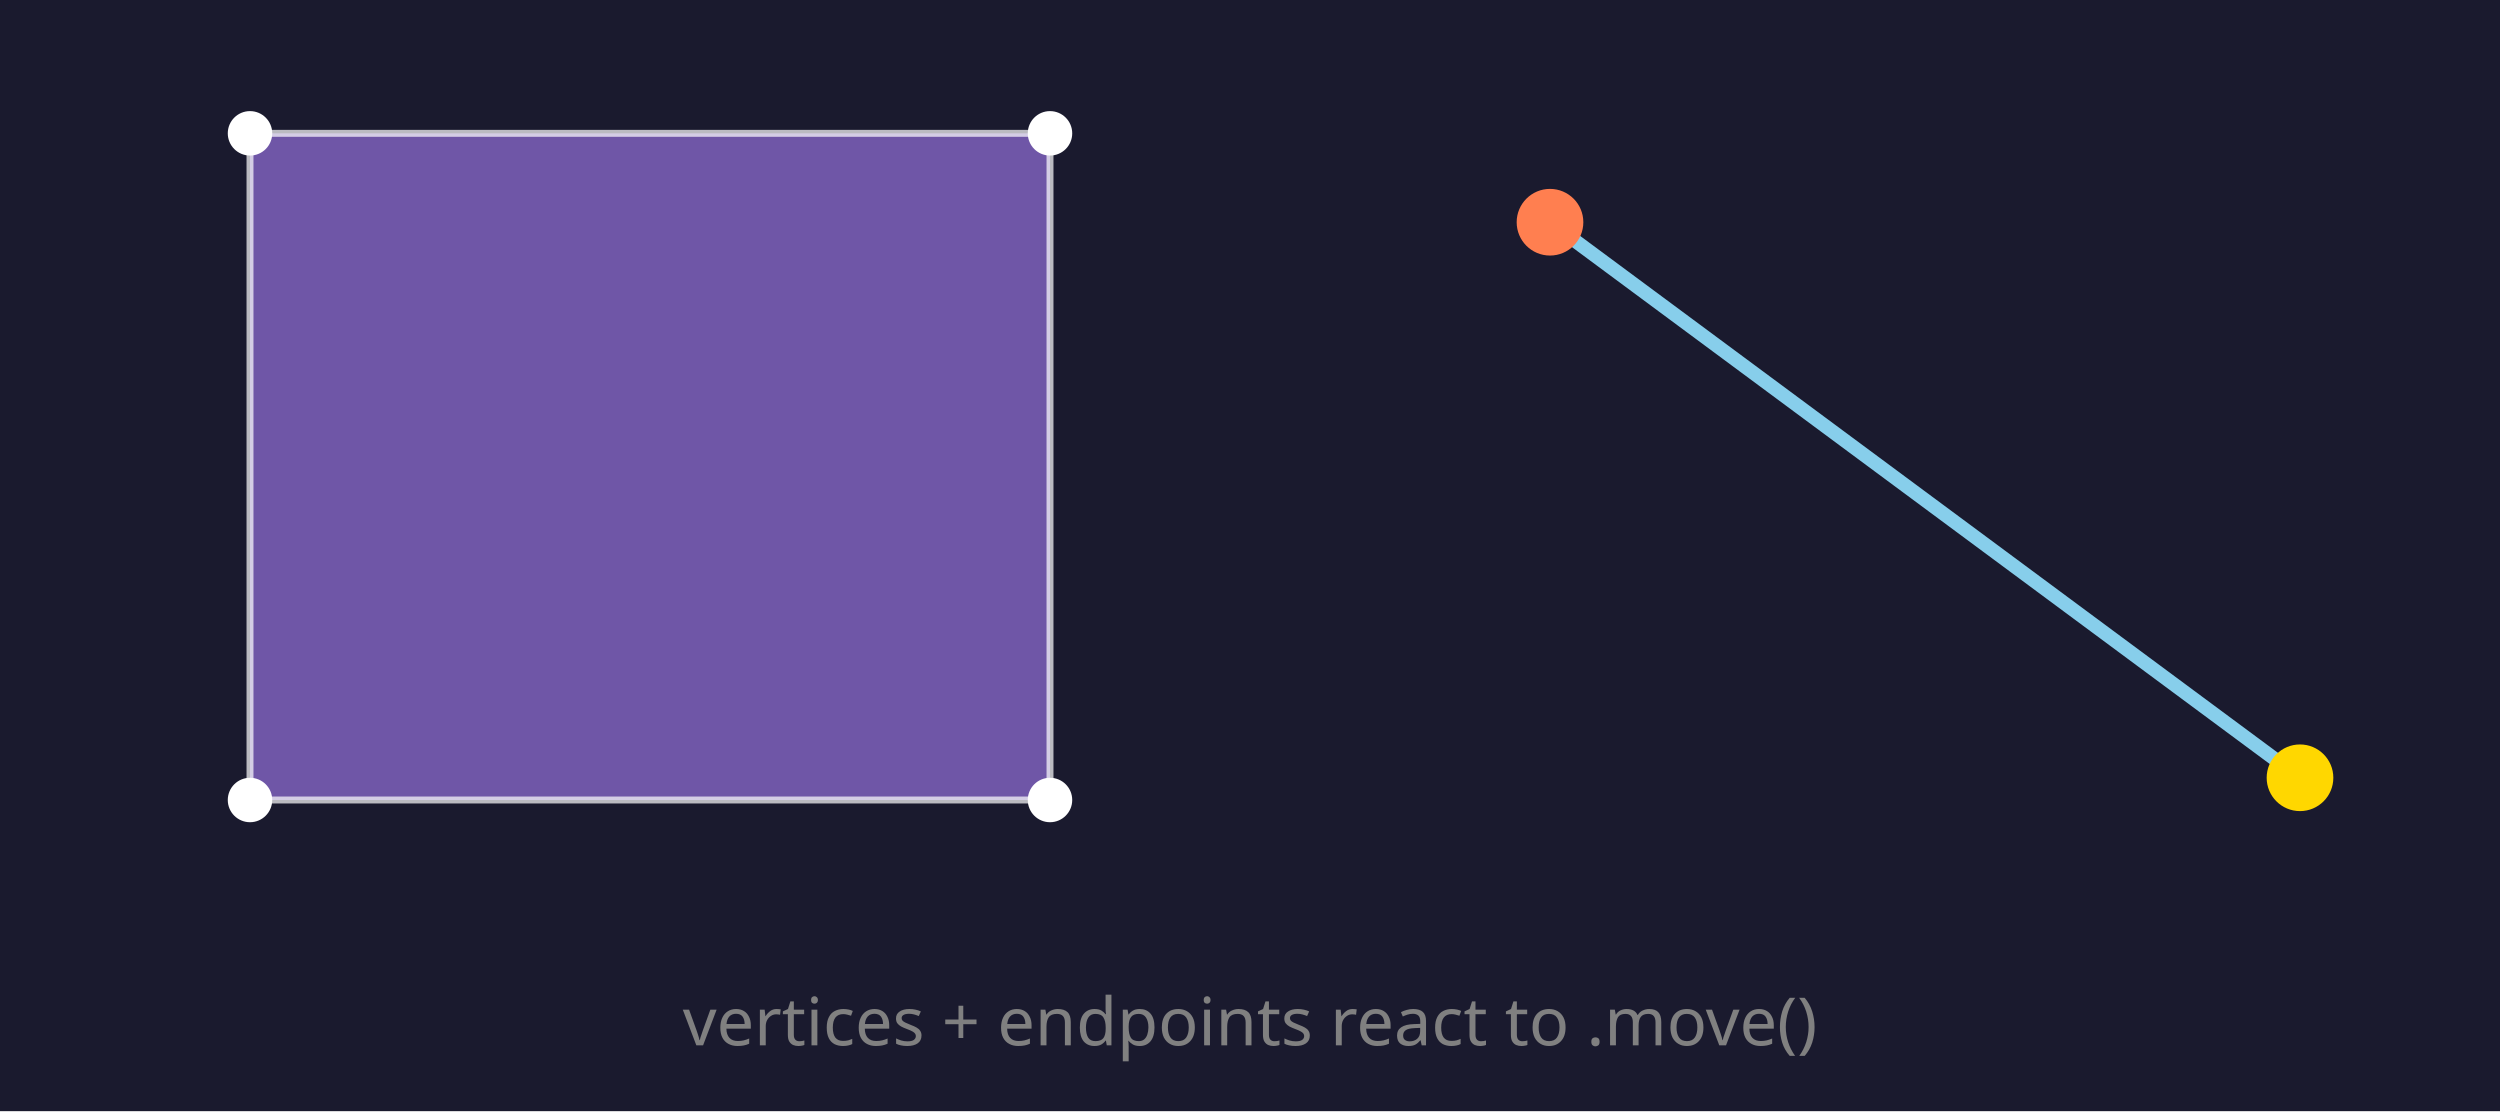
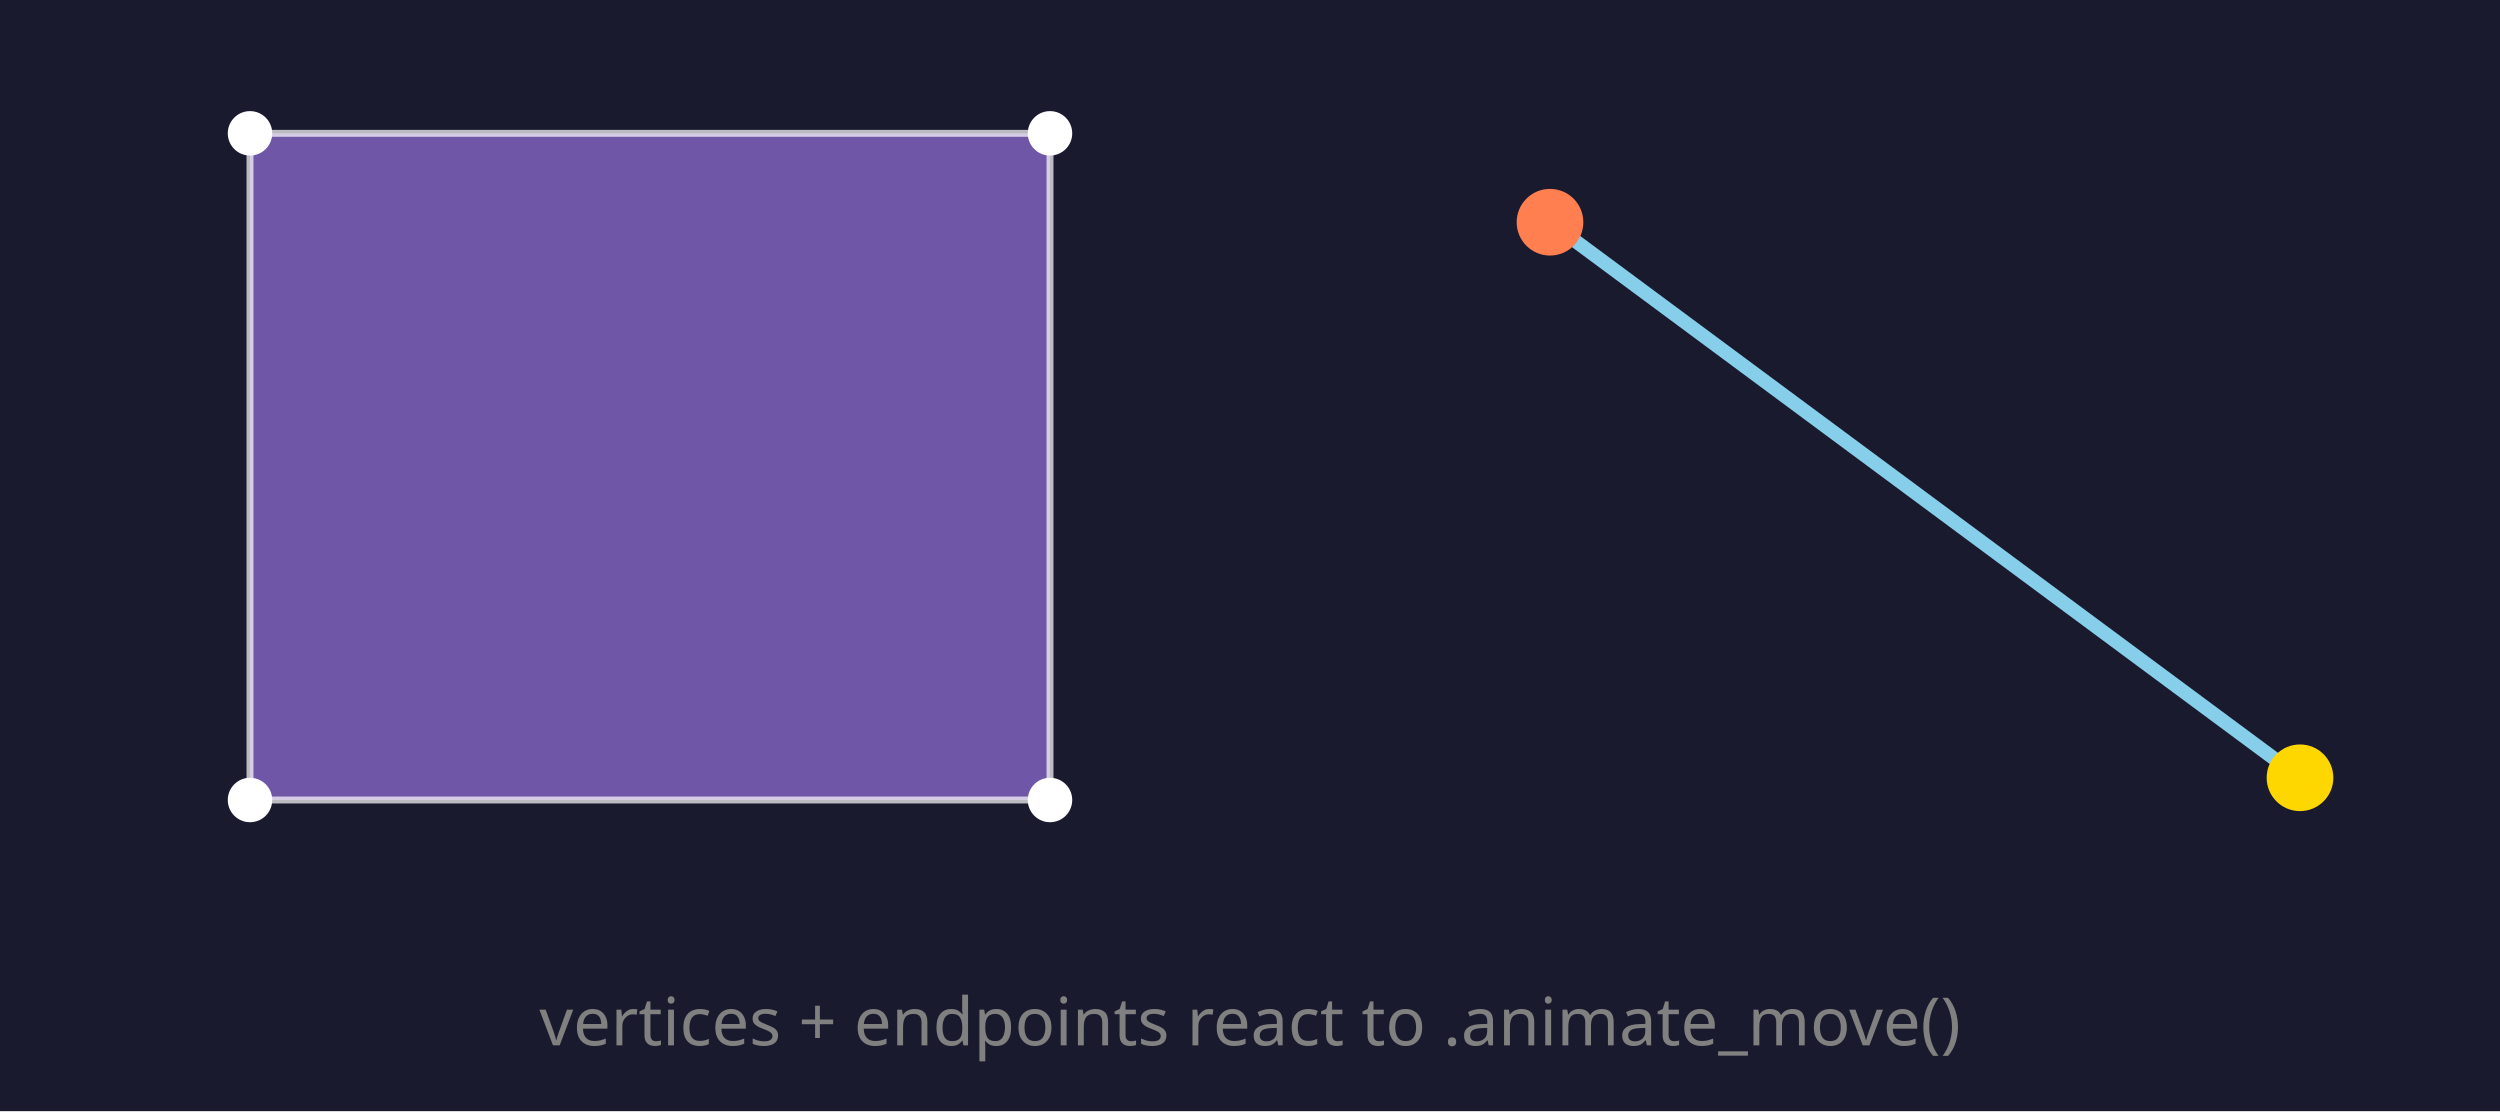
<svg xmlns="http://www.w3.org/2000/svg" width="360" height="160" viewBox="0 0 360 160">
  <rect width="100%" height="100%" fill="#1a1a2e" />
  <line x1="223.2" y1="32" x2="331.2" y2="112" stroke="skyblue" stroke-width="2" stroke-linecap="round">
    <animate attributeName="x1" values="223.2;270;223.2" keyTimes="0;0.5;1" dur="2.5s" calcMode="spline" keySplines="0.42 0.0 0.58 1.0;0.42 0.0 0.58 1.0" fill="freeze" repeatCount="indefinite" />
    <animate attributeName="y1" values="32;112;32" keyTimes="0;0.5;1" dur="2.5s" calcMode="spline" keySplines="0.42 0.0 0.58 1.0;0.42 0.0 0.58 1.0" fill="freeze" repeatCount="indefinite" />
    <animate attributeName="x2" values="331.2;288;331.2" keyTimes="0;0.5;1" dur="2.5s" calcMode="spline" keySplines="0.42 0.0 0.58 1.0;0.42 0.0 0.58 1.0" fill="freeze" repeatCount="indefinite" />
    <animate attributeName="y2" values="112;28.8;112" keyTimes="0;0.5;1" dur="2.5s" calcMode="spline" keySplines="0.42 0.0 0.58 1.0;0.42 0.0 0.58 1.0" fill="freeze" repeatCount="indefinite" />
  </line>
  <polygon points="36,19.2 36,115.2 151.2,115.2 151.2,19.2" fill="mediumpurple" stroke="white" stroke-width="1" fill-opacity="0.7" stroke-opacity="0.7">
    <animate attributeName="points" values="36,19.2 36,115.2 151.2,115.2 151.2,19.2;72,44.8 57.6,92.8 172.8,92.8 187.2,44.8;36,19.2 36,115.2 151.2,115.2 151.2,19.2" keyTimes="0;0.5;1" dur="2.0s" calcMode="spline" keySplines="0.42 0.0 0.58 1.0;0.42 0.0 0.58 1.0" fill="freeze" repeatCount="indefinite" />
  </polygon>
  <circle cx="36" cy="19.2" r="3.2" fill="white">
    <animate attributeName="cx" values="36;72;36" keyTimes="0;0.5;1" dur="2.0s" calcMode="spline" keySplines="0.42 0.0 0.58 1.0;0.42 0.0 0.58 1.0" fill="freeze" repeatCount="indefinite" />
    <animate attributeName="cy" values="19.2;44.8;19.2" keyTimes="0;0.5;1" dur="2.0s" calcMode="spline" keySplines="0.42 0.0 0.58 1.0;0.42 0.0 0.58 1.0" fill="freeze" repeatCount="indefinite" />
  </circle>
  <circle cx="36" cy="115.2" r="3.2" fill="white">
    <animate attributeName="cx" values="36;57.6;36" keyTimes="0;0.5;1" dur="2.0s" calcMode="spline" keySplines="0.42 0.0 0.58 1.0;0.42 0.0 0.58 1.0" fill="freeze" repeatCount="indefinite" />
    <animate attributeName="cy" values="115.2;92.8;115.2" keyTimes="0;0.5;1" dur="2.0s" calcMode="spline" keySplines="0.42 0.0 0.58 1.0;0.42 0.0 0.58 1.0" fill="freeze" repeatCount="indefinite" />
  </circle>
  <circle cx="151.2" cy="115.2" r="3.2" fill="white">
    <animate attributeName="cx" values="151.2;172.8;151.2" keyTimes="0;0.5;1" dur="2.0s" calcMode="spline" keySplines="0.42 0.0 0.58 1.0;0.42 0.0 0.58 1.0" fill="freeze" repeatCount="indefinite" />
    <animate attributeName="cy" values="115.2;92.8;115.2" keyTimes="0;0.5;1" dur="2.0s" calcMode="spline" keySplines="0.42 0.0 0.58 1.0;0.42 0.0 0.58 1.0" fill="freeze" repeatCount="indefinite" />
  </circle>
  <circle cx="151.2" cy="19.2" r="3.2" fill="white">
    <animate attributeName="cx" values="151.2;187.2;151.2" keyTimes="0;0.5;1" dur="2.0s" calcMode="spline" keySplines="0.42 0.0 0.58 1.0;0.42 0.0 0.58 1.0" fill="freeze" repeatCount="indefinite" />
    <animate attributeName="cy" values="19.2;44.8;19.2" keyTimes="0;0.5;1" dur="2.0s" calcMode="spline" keySplines="0.42 0.0 0.58 1.0;0.42 0.0 0.58 1.0" fill="freeze" repeatCount="indefinite" />
  </circle>
  <circle cx="223.2" cy="32" r="4.8" fill="coral">
    <animate attributeName="cx" values="223.2;270;223.2" keyTimes="0;0.5;1" dur="2.5s" calcMode="spline" keySplines="0.42 0.0 0.58 1.0;0.42 0.0 0.58 1.0" fill="freeze" repeatCount="indefinite" />
    <animate attributeName="cy" values="32;112;32" keyTimes="0;0.5;1" dur="2.5s" calcMode="spline" keySplines="0.42 0.0 0.58 1.0;0.42 0.0 0.58 1.0" fill="freeze" repeatCount="indefinite" />
  </circle>
  <circle cx="331.2" cy="112" r="4.8" fill="gold">
    <animate attributeName="cx" values="331.2;288;331.2" keyTimes="0;0.5;1" dur="2.5s" calcMode="spline" keySplines="0.42 0.0 0.58 1.0;0.42 0.0 0.58 1.0" fill="freeze" repeatCount="indefinite" />
    <animate attributeName="cy" values="112;28.8;112" keyTimes="0;0.5;1" dur="2.5s" calcMode="spline" keySplines="0.42 0.0 0.58 1.0;0.42 0.0 0.58 1.0" fill="freeze" repeatCount="indefinite" />
  </circle>
-   <text x="180" y="147.2" font-size="9.6" font-family="sans-serif" font-style="normal" font-weight="normal" fill="gray" text-anchor="middle" dominant-baseline="middle">vertices + endpoints react to .move()</text>
+   <text x="180" y="147.2" font-size="9.6" font-family="sans-serif" font-style="normal" font-weight="normal" fill="gray" text-anchor="middle" dominant-baseline="middle">vertices + endpoints react to .animate_move()</text>
</svg>
